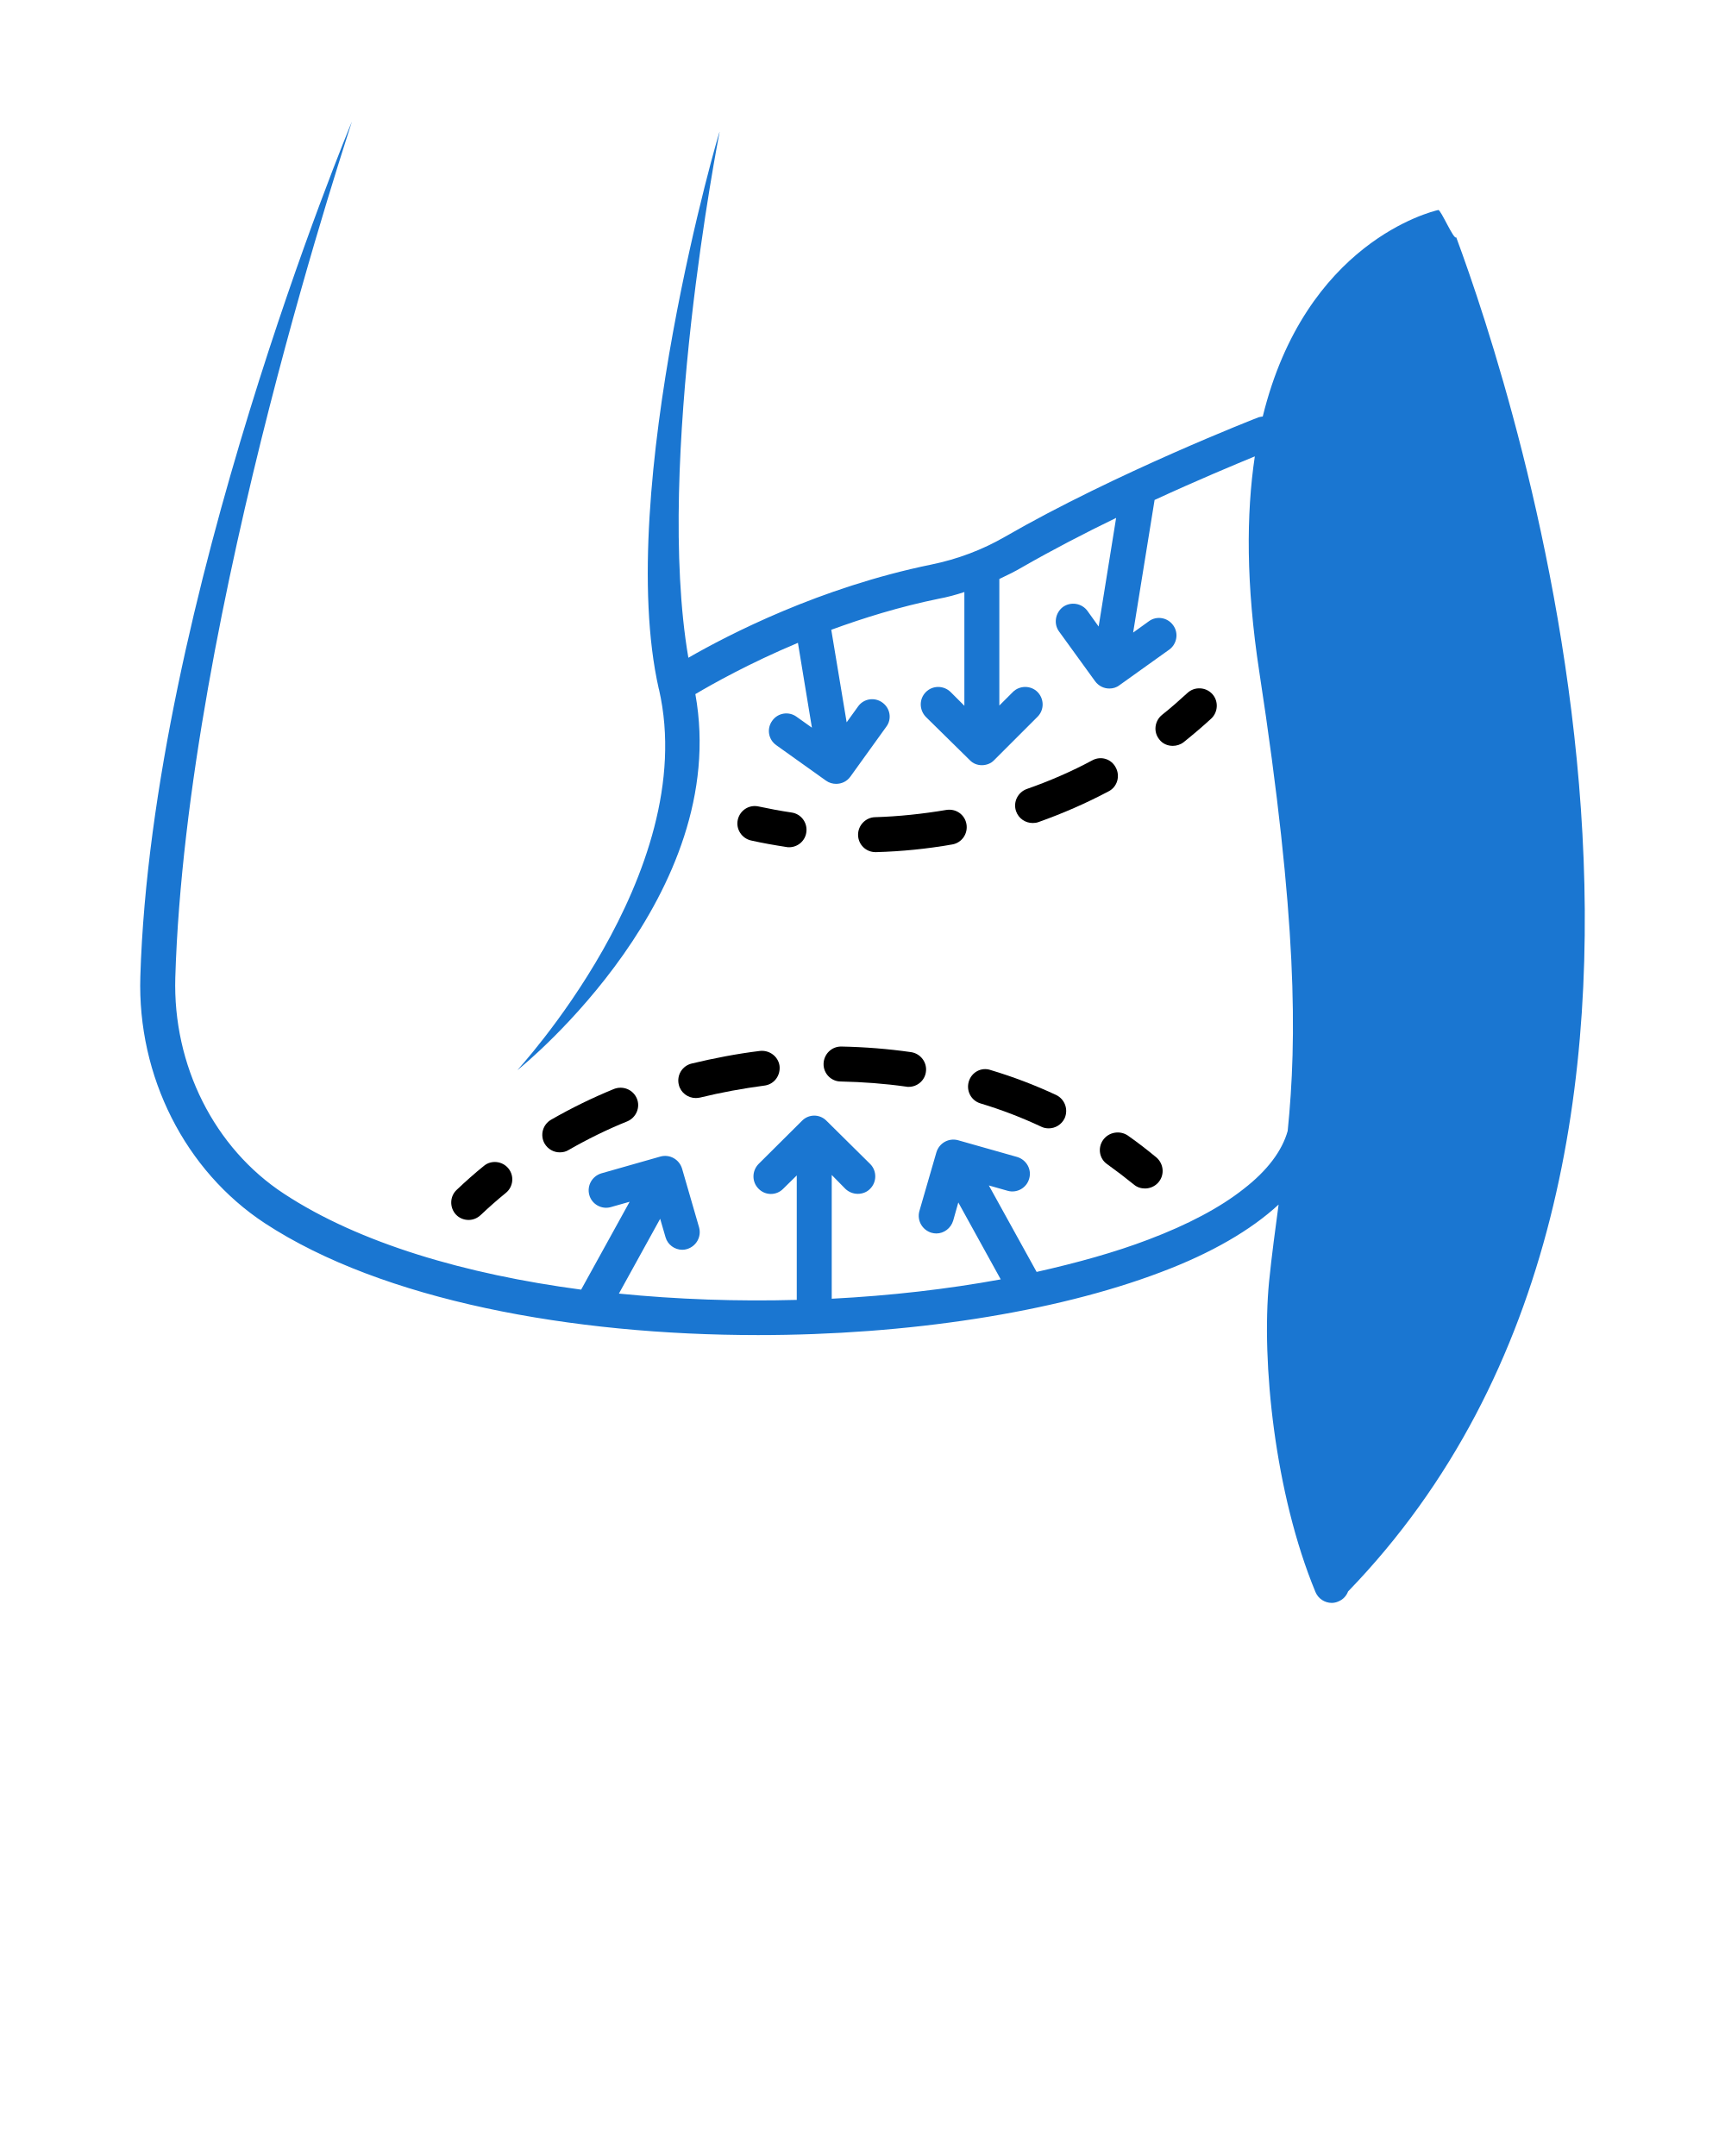
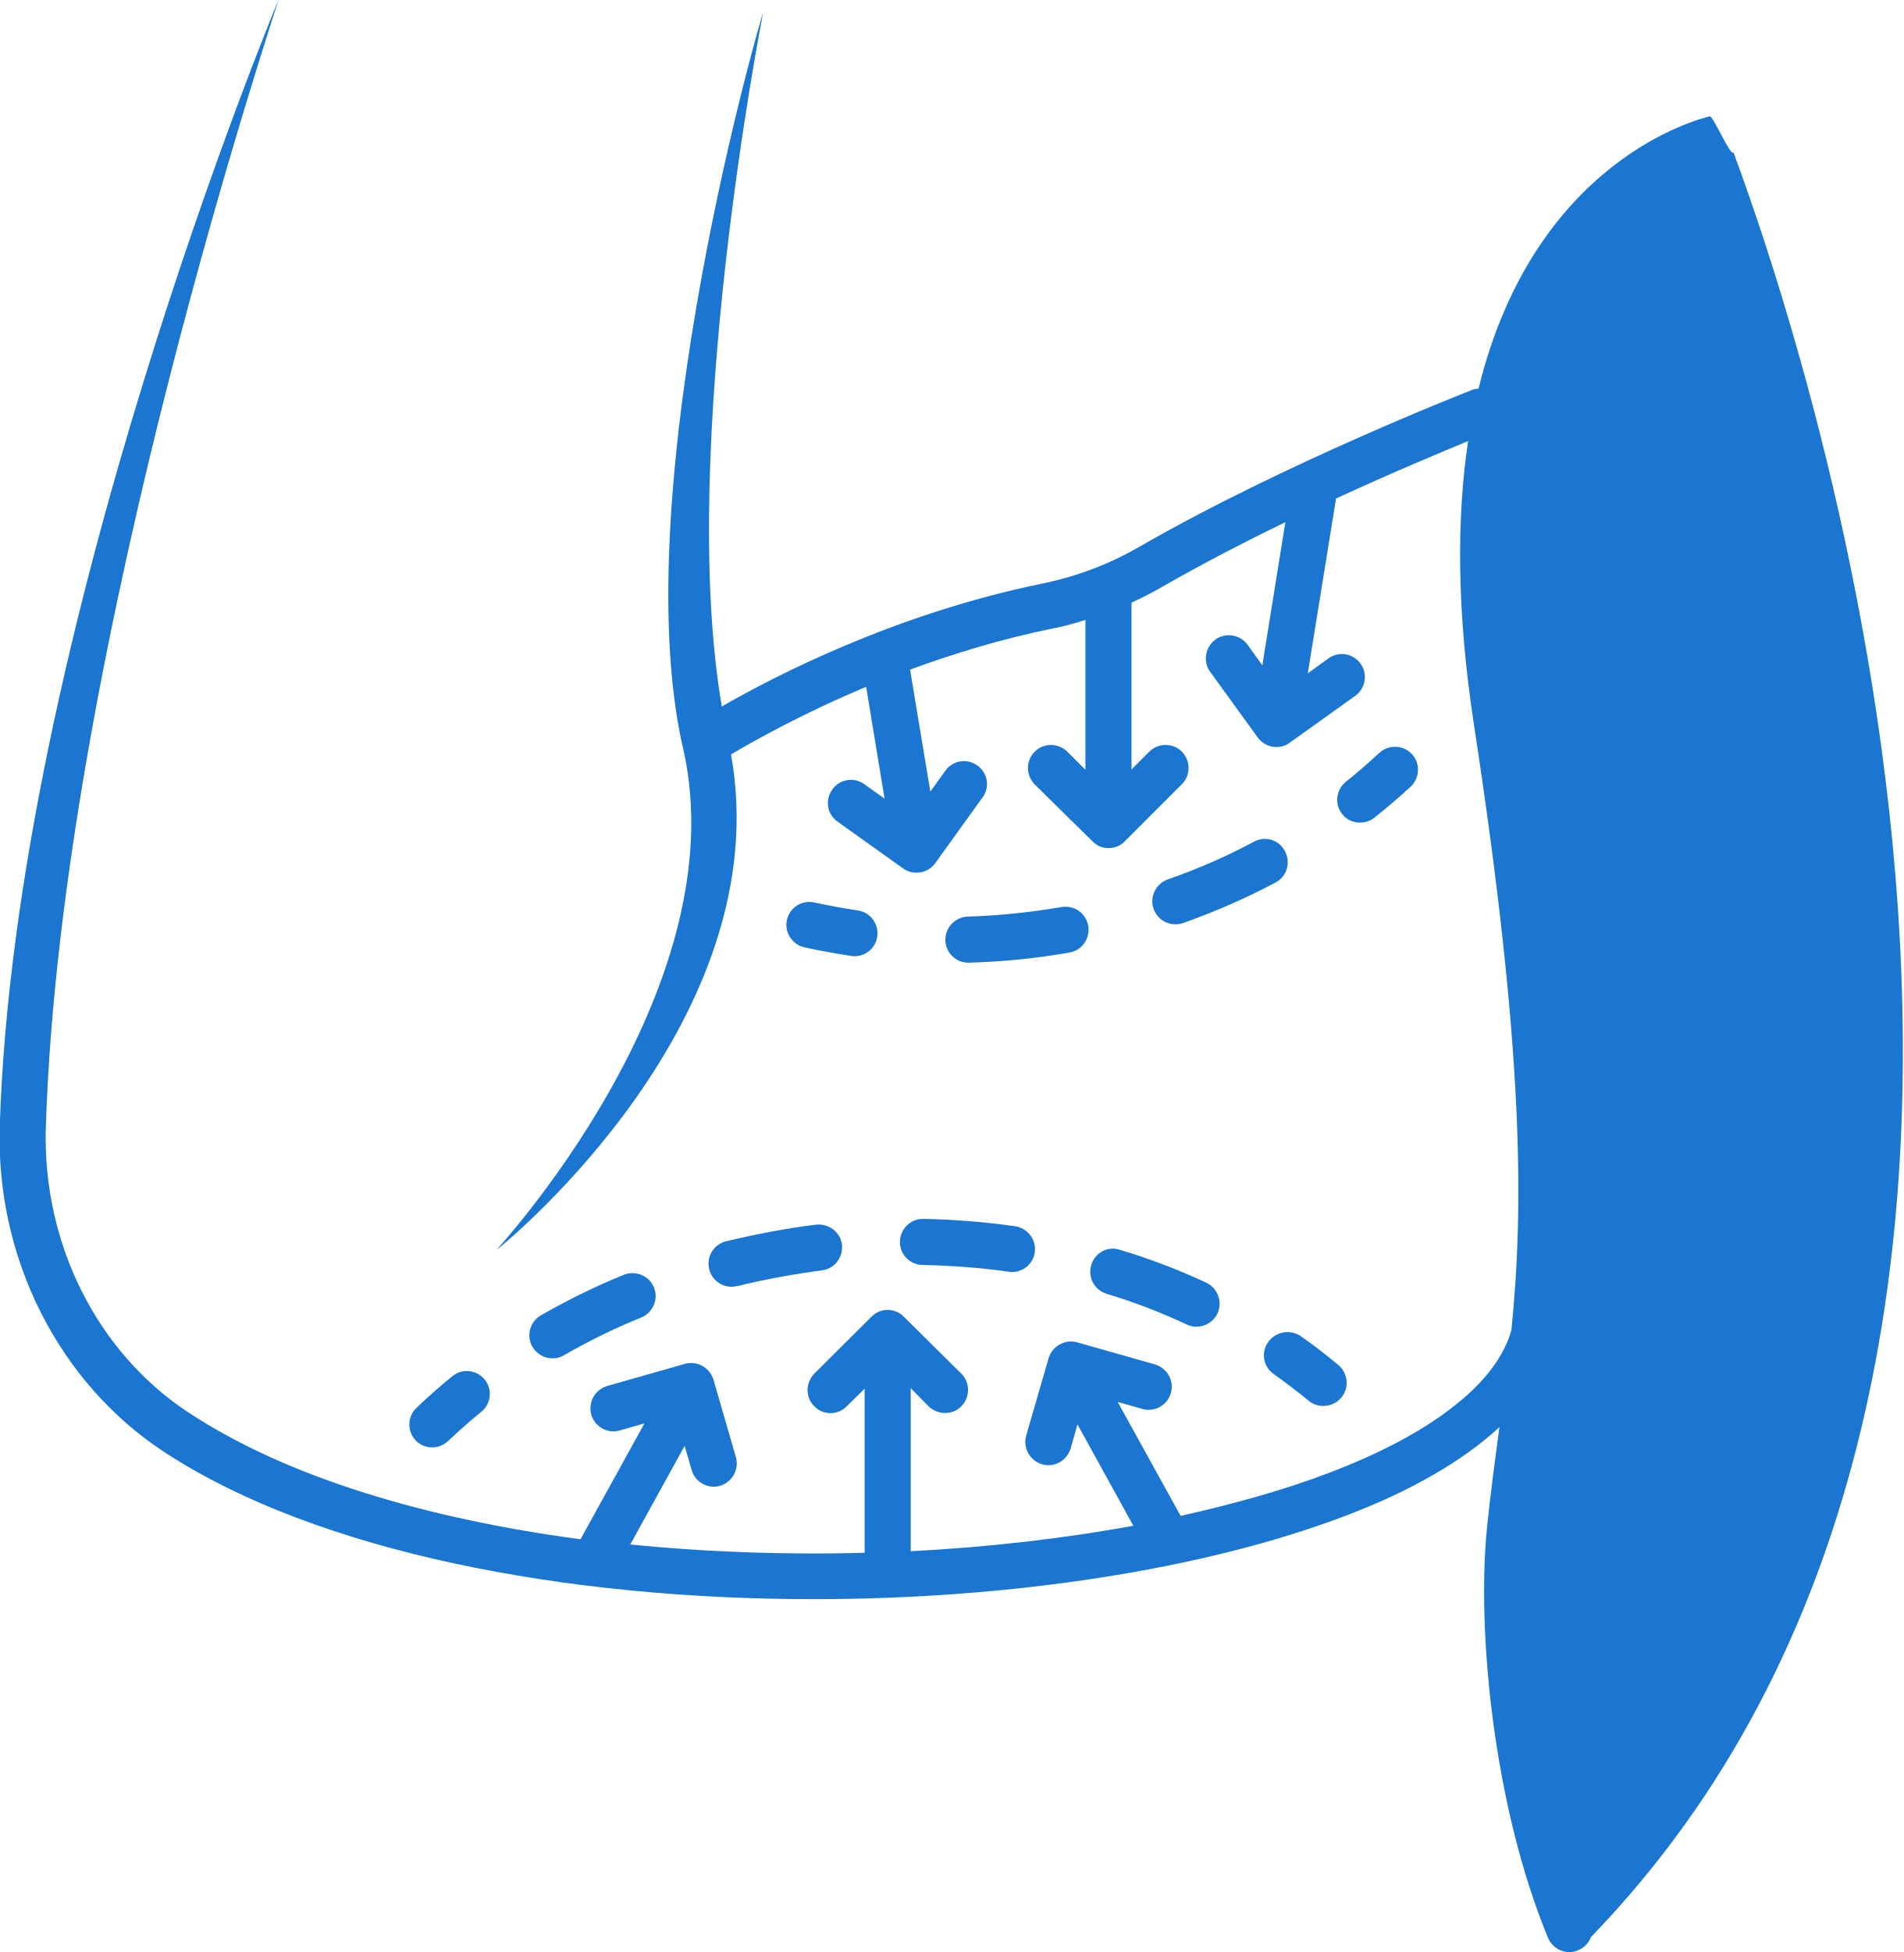
- <svg xmlns="http://www.w3.org/2000/svg" version="1.1" x="0px" y="0px" viewBox="0 0 74 92.5" style="enable-background:new 0 0 74 74;" xml:space="preserve">
-   <g>
-     <path fill="#1a76d1" d="M62.47,10.18c-0.1,0.14-0.66-1.19-0.77-1.17c-0.31,0.07-5.7,1.39-7.53,8.86c-0.05,0.01-0.11,0.01-0.17,0.03   c-0.06,0.02-6.14,2.39-10.89,5.13c-0.97,0.56-2.03,0.96-3.15,1.19c-4.79,0.98-8.71,3.01-10.43,4c-1.44-8.4,1.31-22.41,1.34-22.56   c0.08-0.4-4.54,15.35-2.61,23.89c0.01,0.01,0.01,0.02,0.01,0.03c1.81,7.92-6.2,16.44-6.07,16.33c0.39-0.31,9.18-7.53,7.63-16.13   c0.71-0.42,2.28-1.31,4.4-2.2l0.6,3.64l-0.66-0.47c-0.33-0.24-0.8-0.17-1.04,0.17c-0.25,0.34-0.17,0.81,0.17,1.05l2.13,1.52   c0.14,0.1,0.29,0.14,0.44,0.14c0.23,0,0.46-0.1,0.61-0.31l1.54-2.14c0.25-0.33,0.17-0.8-0.17-1.04c-0.33-0.24-0.8-0.17-1.04,0.17   l-0.49,0.68l-0.66-3.97c1.39-0.51,2.94-0.99,4.6-1.33c0.38-0.07,0.75-0.17,1.11-0.29v4.88l-0.59-0.59c-0.3-0.29-0.77-0.29-1.06,0   c-0.3,0.3-0.29,0.77,0,1.07l1.88,1.85c0.14,0.15,0.33,0.22,0.52,0.22c0.19,0,0.39-0.07,0.53-0.22l1.86-1.86   c0.29-0.29,0.29-0.76,0-1.06c-0.29-0.29-0.77-0.29-1.06,0l-0.58,0.58v-5.43c0.34-0.16,0.67-0.32,0.99-0.51   c1.29-0.74,2.68-1.46,4.02-2.11l-0.75,4.66l-0.48-0.67c-0.24-0.33-0.71-0.41-1.05-0.17c-0.33,0.25-0.41,0.72-0.17,1.05l1.55,2.14   c0.15,0.2,0.37,0.31,0.61,0.31c0.15,0,0.3-0.04,0.43-0.14l2.14-1.53c0.33-0.24,0.41-0.71,0.17-1.04c-0.24-0.34-0.71-0.42-1.04-0.18   l-0.68,0.49l0.92-5.69c1.84-0.85,3.43-1.51,4.3-1.87c-0.37,2.47-0.38,5.5,0.19,9.23c1.64,10.69,1.62,15.74,1.22,19.71   c-0.24,0.86-0.88,1.71-1.89,2.49c-1.01,0.8-2.39,1.53-4.08,2.17c-1.44,0.55-3.07,1-4.8,1.39l-2.05-3.71l0.81,0.23   c0.39,0.11,0.81-0.12,0.92-0.52c0.12-0.4-0.12-0.81-0.51-0.93l-2.54-0.72c-0.4-0.11-0.81,0.12-0.93,0.52l-0.73,2.52   c-0.11,0.4,0.12,0.81,0.52,0.93c0.07,0.02,0.14,0.03,0.21,0.03c0.32,0,0.62-0.22,0.72-0.55l0.22-0.78l1.82,3.3   c-2.29,0.42-4.74,0.7-7.25,0.83v-5.31l0.59,0.6c0.15,0.14,0.34,0.21,0.53,0.21s0.39-0.07,0.53-0.22c0.29-0.29,0.29-0.77,0-1.06   l-1.88-1.86c-0.29-0.29-0.76-0.29-1.05,0.01l-1.86,1.85c-0.29,0.3-0.29,0.77,0,1.06c0.29,0.3,0.77,0.3,1.06,0l0.58-0.57v5.34   c-2.55,0.07-5.12-0.02-7.63-0.27l1.77-3.21l0.23,0.79c0.09,0.32,0.39,0.54,0.72,0.54c0.06,0,0.14-0.01,0.2-0.03   c0.4-0.12,0.63-0.53,0.52-0.93l-0.73-2.52c-0.12-0.4-0.53-0.63-0.93-0.52l-2.53,0.72c-0.4,0.12-0.63,0.53-0.52,0.93   c0.11,0.4,0.53,0.63,0.92,0.52l0.81-0.23l-2.08,3.77c-4.96-0.66-9.51-1.99-12.74-4.11c-3-1.96-4.78-5.52-4.67-9.28   C8,26.17,15.25,4.84,15.09,5.23c-0.08,0.2-8.58,20.62-9.07,36.67c-0.13,4.28,1.92,8.33,5.34,10.58c5.05,3.31,13.17,4.8,21.16,4.8   c6.39,0,12.7-0.96,17.28-2.7c2.18-0.82,3.87-1.81,5.05-2.9c-0.14,1.06-0.29,2.13-0.41,3.32c-0.33,3.41,0.24,9.07,1.99,13.3   c0.12,0.29,0.4,0.47,0.7,0.47c0.09,0,0.19-0.02,0.28-0.06c0.2-0.08,0.35-0.24,0.42-0.43C75.84,49.66,64.91,16.76,62.47,10.18z" />
-     <path d="M50.31,32c0.16,0,0.33-0.05,0.47-0.16c0.41-0.33,0.8-0.66,1.18-1.01c0.3-0.28,0.32-0.76,0.04-1.06   c-0.28-0.3-0.76-0.32-1.06-0.04c-0.35,0.32-0.71,0.64-1.09,0.94c-0.32,0.26-0.38,0.73-0.12,1.05C49.87,31.91,50.09,32,50.31,32z" />
-     <path d="M46.86,32.62c-0.89,0.48-1.84,0.89-2.81,1.23c-0.39,0.14-0.6,0.57-0.46,0.96c0.11,0.31,0.4,0.5,0.71,0.5   c0.08,0,0.17-0.01,0.25-0.04c1.04-0.37,2.05-0.81,3.01-1.32c0.37-0.19,0.5-0.65,0.31-1.01C47.68,32.56,47.23,32.42,46.86,32.62z" />
-     <path d="M37.58,36.56c1.09-0.03,2.19-0.14,3.27-0.33c0.41-0.07,0.68-0.46,0.61-0.87c-0.07-0.41-0.45-0.68-0.87-0.61   c-1.01,0.17-2.04,0.28-3.05,0.31c-0.41,0.01-0.74,0.36-0.73,0.77c0.01,0.41,0.34,0.73,0.75,0.73   C37.57,36.56,37.57,36.56,37.58,36.56z" />
-     <path d="M33.74,36.34c0.04,0.01,0.07,0.01,0.11,0.01c0.37,0,0.69-0.27,0.74-0.64c0.06-0.41-0.22-0.79-0.63-0.85   c-0.48-0.07-0.95-0.16-1.42-0.26c-0.41-0.09-0.8,0.17-0.89,0.57c-0.09,0.4,0.17,0.8,0.57,0.89C32.71,36.17,33.22,36.26,33.74,36.34   z" />
-     <path d="M20.1,52.34c0.19,0,0.37-0.07,0.52-0.21c0.35-0.33,0.71-0.65,1.08-0.95c0.32-0.26,0.37-0.73,0.11-1.05   c-0.26-0.32-0.74-0.37-1.05-0.11c-0.41,0.33-0.79,0.67-1.17,1.03c-0.3,0.28-0.31,0.76-0.03,1.06C19.7,52.26,19.9,52.34,20.1,52.34z   " />
-     <path d="M29.12,46.54c0.08,0.34,0.39,0.57,0.73,0.57c0.06,0,0.12-0.01,0.18-0.02c0.9-0.22,1.82-0.39,2.8-0.52   c0.4-0.07,0.66-0.44,0.61-0.85c-0.06-0.4-0.44-0.68-0.85-0.63c-0.98,0.12-1.96,0.31-2.92,0.54C29.26,45.73,29.02,46.14,29.12,46.54   z" />
-     <path d="M24.39,49.34c0.8-0.46,1.65-0.88,2.52-1.23c0.38-0.16,0.57-0.6,0.41-0.98c-0.16-0.38-0.59-0.56-0.98-0.41   c-0.93,0.38-1.83,0.82-2.7,1.32c-0.36,0.21-0.48,0.66-0.28,1.02c0.14,0.24,0.39,0.38,0.65,0.38   C24.15,49.44,24.28,49.41,24.39,49.34z" />
-     <path d="M41.56,46.4c-0.12,0.4,0.1,0.82,0.5,0.94c0.9,0.27,1.78,0.61,2.61,1c0.1,0.05,0.21,0.07,0.32,0.07   c0.28,0,0.55-0.16,0.68-0.43c0.17-0.38,0.01-0.82-0.36-1c-0.9-0.42-1.84-0.78-2.81-1.07C42.1,45.77,41.68,46,41.56,46.4z" />
-     <path d="M36.08,44.9c-0.41,0-0.74,0.33-0.75,0.74c-0.01,0.41,0.32,0.76,0.74,0.76c0.94,0.02,1.88,0.09,2.8,0.22   c0.04,0.01,0.07,0.01,0.11,0.01c0.37,0,0.69-0.27,0.74-0.64c0.06-0.41-0.23-0.79-0.64-0.85C38.1,45,37.1,44.92,36.09,44.9   C36.09,44.9,36.08,44.9,36.08,44.9z" />
-     <path d="M47.32,48.91c-0.24,0.34-0.16,0.81,0.18,1.04c0.39,0.28,0.77,0.57,1.14,0.87c0.14,0.12,0.31,0.17,0.48,0.17   c0.21,0,0.43-0.09,0.58-0.27c0.27-0.32,0.22-0.79-0.09-1.06c-0.4-0.33-0.81-0.65-1.24-0.95C48.03,48.49,47.56,48.57,47.32,48.91z" />
+ <svg xmlns="http://www.w3.org/2000/svg" xml:space="preserve" width="196mm" height="200.976mm" version="1.1" style="shape-rendering:geometricPrecision; text-rendering:geometricPrecision; image-rendering:optimizeQuality; fill-rule:evenodd; clip-rule:evenodd" viewBox="0 0 19600 20097.6">
+   <defs>
+     <style type="text/css">
+    
+     .fil0 {fill:#1A76D1;fill-rule:nonzero}
+    
+   </style>
+   </defs>
+   <g id="Layer_x0020_1">
+     <g id="_2692010114352">
+       <path class="fil0" d="M17851.05 1568.34c-31.63,44.28 -208.75,-376.36 -243.53,-370.05 -98.04,22.14 -1802.76,439.62 -2381.53,2802.18 -15.82,3.16 -34.8,3.16 -53.77,9.48 -18.97,6.33 -1941.91,755.89 -3444.21,1622.48 -306.79,177.12 -642.04,303.62 -996.26,376.36 -1514.95,309.95 -2754.74,951.99 -3298.72,1265.1 -455.44,-2656.69 414.32,-7087.67 423.8,-7135.11 25.3,-126.51 -1435.88,4854.78 -825.48,7555.75 3.17,3.17 3.17,6.33 3.17,9.48 572.45,2504.89 -1960.89,5199.54 -1919.78,5164.74 123.35,-98.04 2903.39,-2381.53 2413.16,-5101.48 224.56,-132.83 721.11,-414.32 1391.6,-695.79l189.77 1151.23 -208.75 -148.65c-104.37,-75.91 -253.02,-53.77 -328.92,53.76 -79.08,107.54 -53.77,256.18 53.76,332.08l673.66 480.74c44.28,31.63 91.72,44.28 139.15,44.28 72.75,0 145.49,-31.63 192.93,-98.05l487.07 -676.82c79.07,-104.37 53.76,-253.02 -53.77,-328.93 -104.37,-75.91 -253.02,-53.77 -328.93,53.76l-154.96 215.06 -208.75 -1255.6c439.62,-161.3 929.84,-313.11 1454.86,-420.64 120.19,-22.13 237.21,-53.76 351.07,-91.72l0 1543.41 -186.6 -186.6c-94.89,-91.73 -243.53,-91.73 -335.25,0 -94.89,94.88 -91.72,243.52 0,338.41l594.59 585.11c44.28,47.44 104.37,69.57 164.46,69.57 60.1,0 123.35,-22.13 167.63,-69.57l588.27 -588.27c91.72,-91.73 91.72,-240.38 0,-335.25 -91.72,-91.73 -243.52,-91.73 -335.25,0l-183.43 183.43 0 -1717.37c107.54,-50.61 211.91,-101.2 313.12,-161.3 407.99,-234.04 847.61,-461.75 1271.41,-667.33l-237.21 1473.83 -151.81 -211.91c-75.91,-104.37 -224.56,-129.67 -332.08,-53.76 -104.38,79.07 -129.67,227.71 -53.77,332.08l490.22 676.83c47.44,63.26 117.02,98.04 192.93,98.04 47.44,0 94.89,-12.65 136,-44.28l676.83 -483.89c104.37,-75.91 129.67,-224.56 53.76,-328.93 -75.91,-107.54 -224.56,-132.84 -328.93,-56.93l-215.06 154.97 290.97 -1799.6c581.94,-268.83 1084.82,-477.56 1359.97,-591.43 -117.02,781.2 -120.18,1739.5 60.09,2919.19 518.7,3380.96 512.37,4978.14 385.86,6233.74 -75.91,271.99 -278.32,540.83 -597.75,787.52 -319.44,253.02 -755.89,483.9 -1290.4,686.31 -455.43,173.95 -970.96,316.27 -1518.11,439.62l-648.36 -1173.37 256.18 72.74c123.35,34.79 256.17,-37.95 290.97,-164.46 37.95,-126.51 -37.95,-256.18 -161.3,-294.14l-803.33 -227.71c-126.51,-34.8 -256.18,37.95 -294.14,164.46l-230.88 797.02c-34.79,126.5 37.95,256.17 164.47,294.13 22.13,6.33 44.28,9.49 66.41,9.49 101.21,0 196.09,-69.58 227.71,-173.95l69.58 -246.69 575.62 1043.7c-724.26,132.84 -1499.14,221.39 -2292.98,262.51l0 -1679.41 186.6 189.76c47.45,44.28 107.54,66.41 167.63,66.41 60.09,0 123.35,-22.13 167.63,-69.57 91.72,-91.72 91.72,-243.53 0,-335.25l-594.59 -588.27c-91.72,-91.72 -240.37,-91.72 -332.08,3.16l-588.27 585.11c-91.72,94.89 -91.72,243.53 0,335.25 91.72,94.88 243.53,94.88 335.25,0l183.43 -180.28 0 1688.9c-806.5,22.13 -1619.31,-6.33 -2413.16,-85.39l559.8 -1015.24 72.75 249.85c28.46,101.21 123.35,170.79 227.71,170.79 18.98,0 44.28,-3.17 63.26,-9.49 126.5,-37.94 199.24,-167.63 164.46,-294.13l-230.88 -797.01c-37.94,-126.51 -167.62,-199.25 -294.13,-164.47l-800.17 227.71c-126.5,37.95 -199.25,167.63 -164.46,294.14 34.79,126.5 167.63,199.25 290.97,164.46l256.17 -72.74 -657.84 1192.34c-1568.72,-208.74 -3007.75,-629.38 -4029.33,-1299.88 -948.81,-619.9 -1511.78,-1745.83 -1476.99,-2935 151.8,-4987.56 2444.78,-11733.66 2394.18,-11610.31 -25.3,63.25 -2713.61,6521.54 -2868.59,11597.72 -41.12,1353.65 607.23,2634.56 1688.9,3346.17 1597.18,1046.86 4165.31,1518.1 6692.33,1518.1 2020.98,0 4016.66,-303.61 5465.19,-853.94 689.48,-259.34 1223.97,-572.45 1597.18,-917.18 -44.28,335.24 -91.72,673.66 -129.67,1050.02 -104.37,1078.49 75.91,2868.6 629.38,4206.42 37.95,91.73 126.51,148.65 221.4,148.65 28.46,0 60.09,-6.33 88.55,-18.98 63.26,-25.29 110.69,-75.9 132.84,-136 5696.07,-5888.98 2239.21,-16294.35 1467.5,-18375.43z" />
+       <g>
+         <path class="fil0" d="M14005.17 8469.41c50.61,0 104.37,-15.81 148.65,-50.61 129.67,-104.37 253.02,-208.74 373.2,-319.43 94.88,-88.56 101.2,-240.37 12.65,-335.25 -88.56,-94.89 -240.38,-101.21 -335.25,-12.65 -110.69,101.21 -224.56,202.41 -344.74,297.3 -101.2,82.23 -120.18,230.88 -37.94,332.08 44.27,60.1 113.85,88.56 183.43,88.56z" />
+         <path class="fil0" d="M12914.03 8665.5c-281.48,151.82 -581.94,281.49 -888.72,389.01 -123.35,44.28 -189.77,180.28 -145.49,303.62 34.8,98.05 126.51,158.14 224.56,158.14 25.3,0 53.76,-3.17 79.07,-12.65 328.93,-117.02 648.37,-256.18 951.99,-417.48 117.02,-60.09 158.13,-205.57 98.04,-319.43 -60.11,-120.19 -202.43,-164.46 -319.45,-101.21z" />
+         <path class="fil0" d="M9979.01 9911.62c344.73,-9.48 692.64,-44.28 1034.21,-104.37 129.67,-22.13 215.06,-145.49 192.93,-275.16 -22.13,-129.67 -142.32,-215.06 -275.16,-192.92 -319.43,53.76 -645.19,88.55 -964.63,98.04 -129.67,3.16 -234.04,113.85 -230.87,243.52 3.16,129.67 107.53,230.88 237.2,230.88 3.17,0.01 3.17,0.01 6.32,0.01z" />
+         <path class="fil0" d="M8764.52 9842.03c12.65,3.17 22.14,3.17 34.8,3.17 117.02,0 218.23,-85.39 234.04,-202.41 18.98,-129.68 -69.58,-249.86 -199.25,-268.84 -151.81,-22.13 -300.45,-50.61 -449.1,-82.23 -129.67,-28.46 -253.02,53.76 -281.49,180.28 -28.46,126.51 53.77,253.02 180.28,281.49 154.97,34.78 316.27,63.24 480.72,88.54z" />
+         <path class="fil0" d="M4450.56 14902.4c60.1,0 117.02,-22.13 164.47,-66.41 110.69,-104.38 224.55,-205.58 341.58,-300.46 101.2,-82.22 117.02,-230.87 34.79,-332.08 -82.23,-101.21 -234.04,-117.02 -332.08,-34.8 -129.67,104.38 -249.86,211.91 -370.05,325.77 -94.88,88.56 -98.04,240.37 -9.48,335.25 44.27,47.43 107.53,72.73 170.77,72.73z" />
+         <path class="fil0" d="M7303.34 13068.02c25.3,107.54 123.36,180.28 230.88,180.28 18.98,0 37.95,-3.16 56.93,-6.33 284.65,-69.58 575.62,-123.35 885.56,-164.46 126.5,-22.14 208.74,-139.16 192.93,-268.84 -18.98,-126.5 -139.16,-215.06 -268.84,-199.25 -309.95,37.95 -619.9,98.04 -923.52,170.79 -129.66,31.63 -205.55,161.3 -173.94,287.81z" />
+         <path class="fil0" d="M5807.38 13953.58c253.02,-145.48 521.85,-278.32 797.01,-389.01 120.19,-50.61 180.28,-189.76 129.67,-309.95 -50.6,-120.19 -186.59,-177.11 -309.94,-129.67 -294.14,120.19 -578.78,259.34 -853.95,417.48 -113.85,66.41 -151.81,208.74 -88.55,322.59 44.28,75.91 123.35,120.19 205.58,120.19 44.27,0 85.39,-9.48 120.18,-31.63z" />
+         <path class="fil0" d="M11237.78 13023.74c-37.95,126.51 31.63,259.34 158.13,297.3 284.65,85.4 562.97,192.93 825.48,316.27 31.63,15.82 66.41,22.14 101.21,22.14 88.55,0 173.95,-50.61 215.06,-136 53.76,-120.19 3.16,-259.34 -113.86,-316.27 -284.65,-132.84 -581.94,-246.69 -888.72,-338.42 -126.51,-44.27 -259.34,28.47 -297.3,154.98z" />
+         <path class="fil0" d="M9504.61 12549.33c-129.67,0 -234.04,104.37 -237.21,234.04 -3.16,129.67 101.21,240.37 234.04,240.37 297.3,6.33 594.59,28.47 885.56,69.58 12.65,3.17 22.14,3.17 34.8,3.17 117.02,0 218.22,-85.4 234.04,-202.42 18.98,-129.67 -72.74,-249.85 -202.41,-268.83 -309.95,-44.28 -626.22,-69.58 -945.66,-75.91 0,0 -3.16,0 -3.16,0z" />
+         <path class="fil0" d="M13059.52 13817.58c-75.91,107.54 -50.61,256.18 56.92,328.93 123.36,88.56 243.53,180.28 360.55,275.16 44.28,37.94 98.04,53.76 151.82,53.76 66.41,0 136,-28.47 183.43,-85.39 85.39,-101.21 69.58,-249.86 -28.46,-335.25 -126.51,-104.37 -256.18,-205.58 -392.18,-300.46 -107.53,-69.57 -256.18,-44.27 -332.08,63.25z" />
+       </g>
+     </g>
  </g>
</svg>
